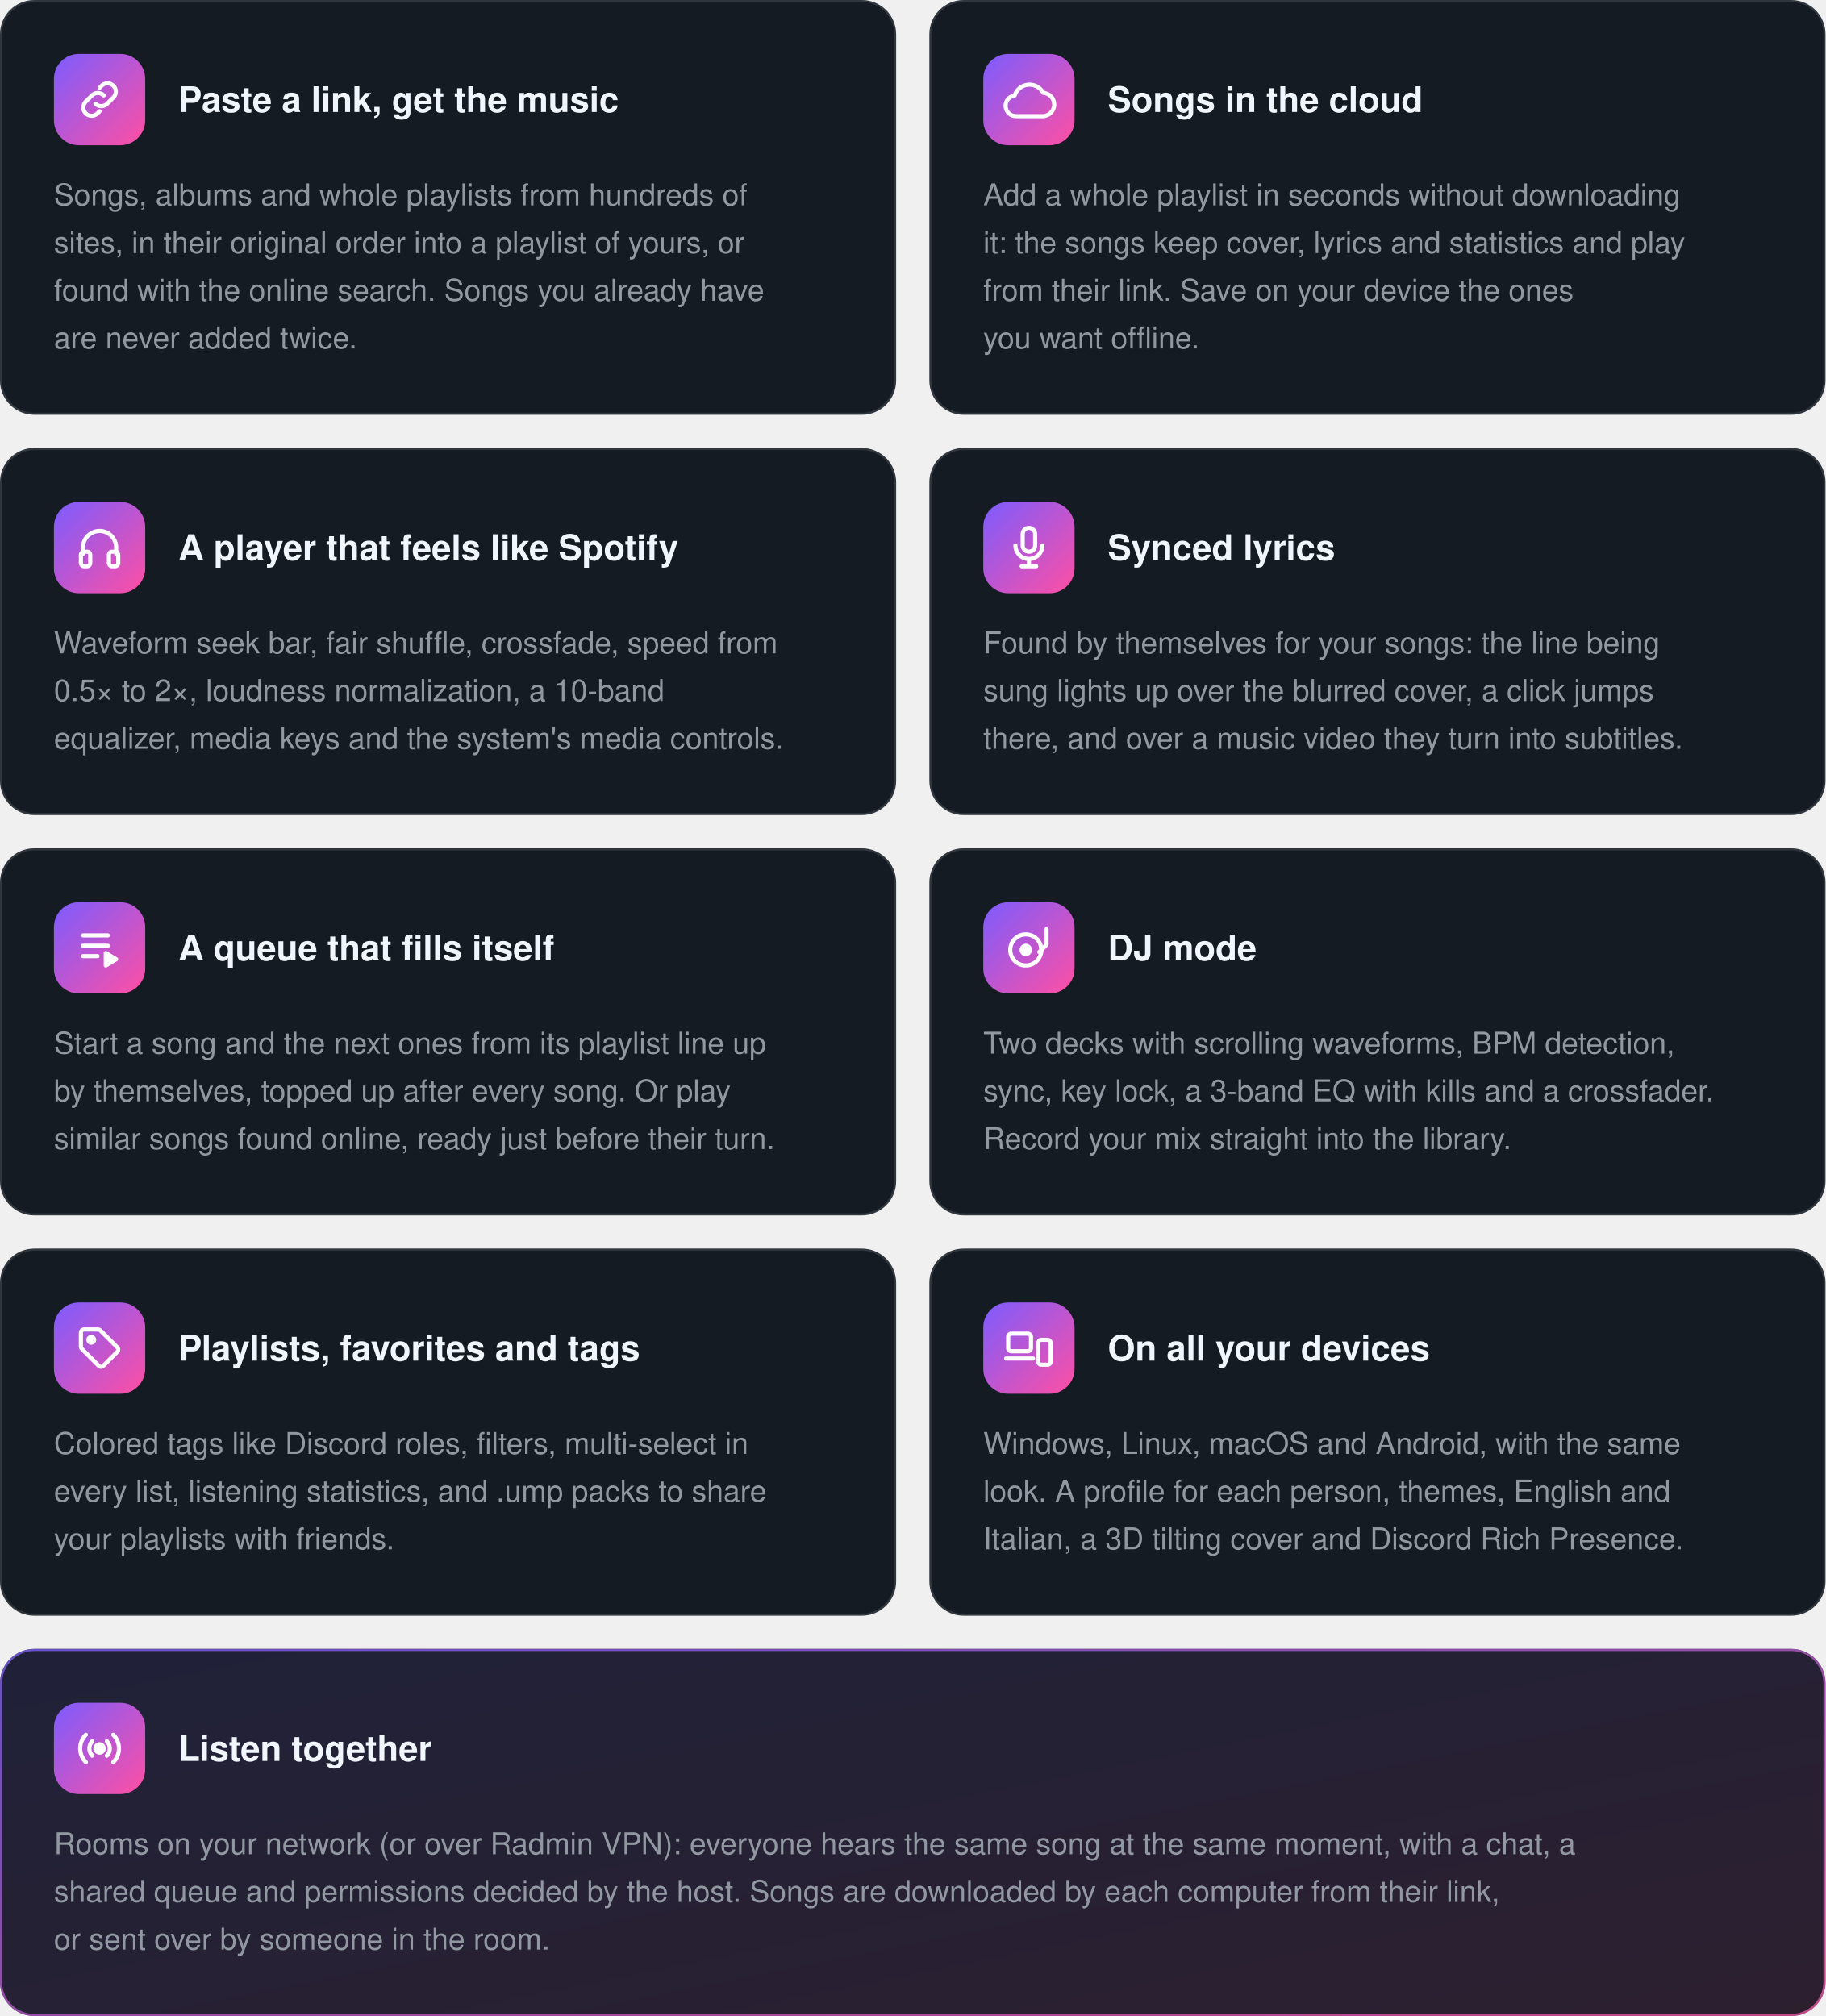
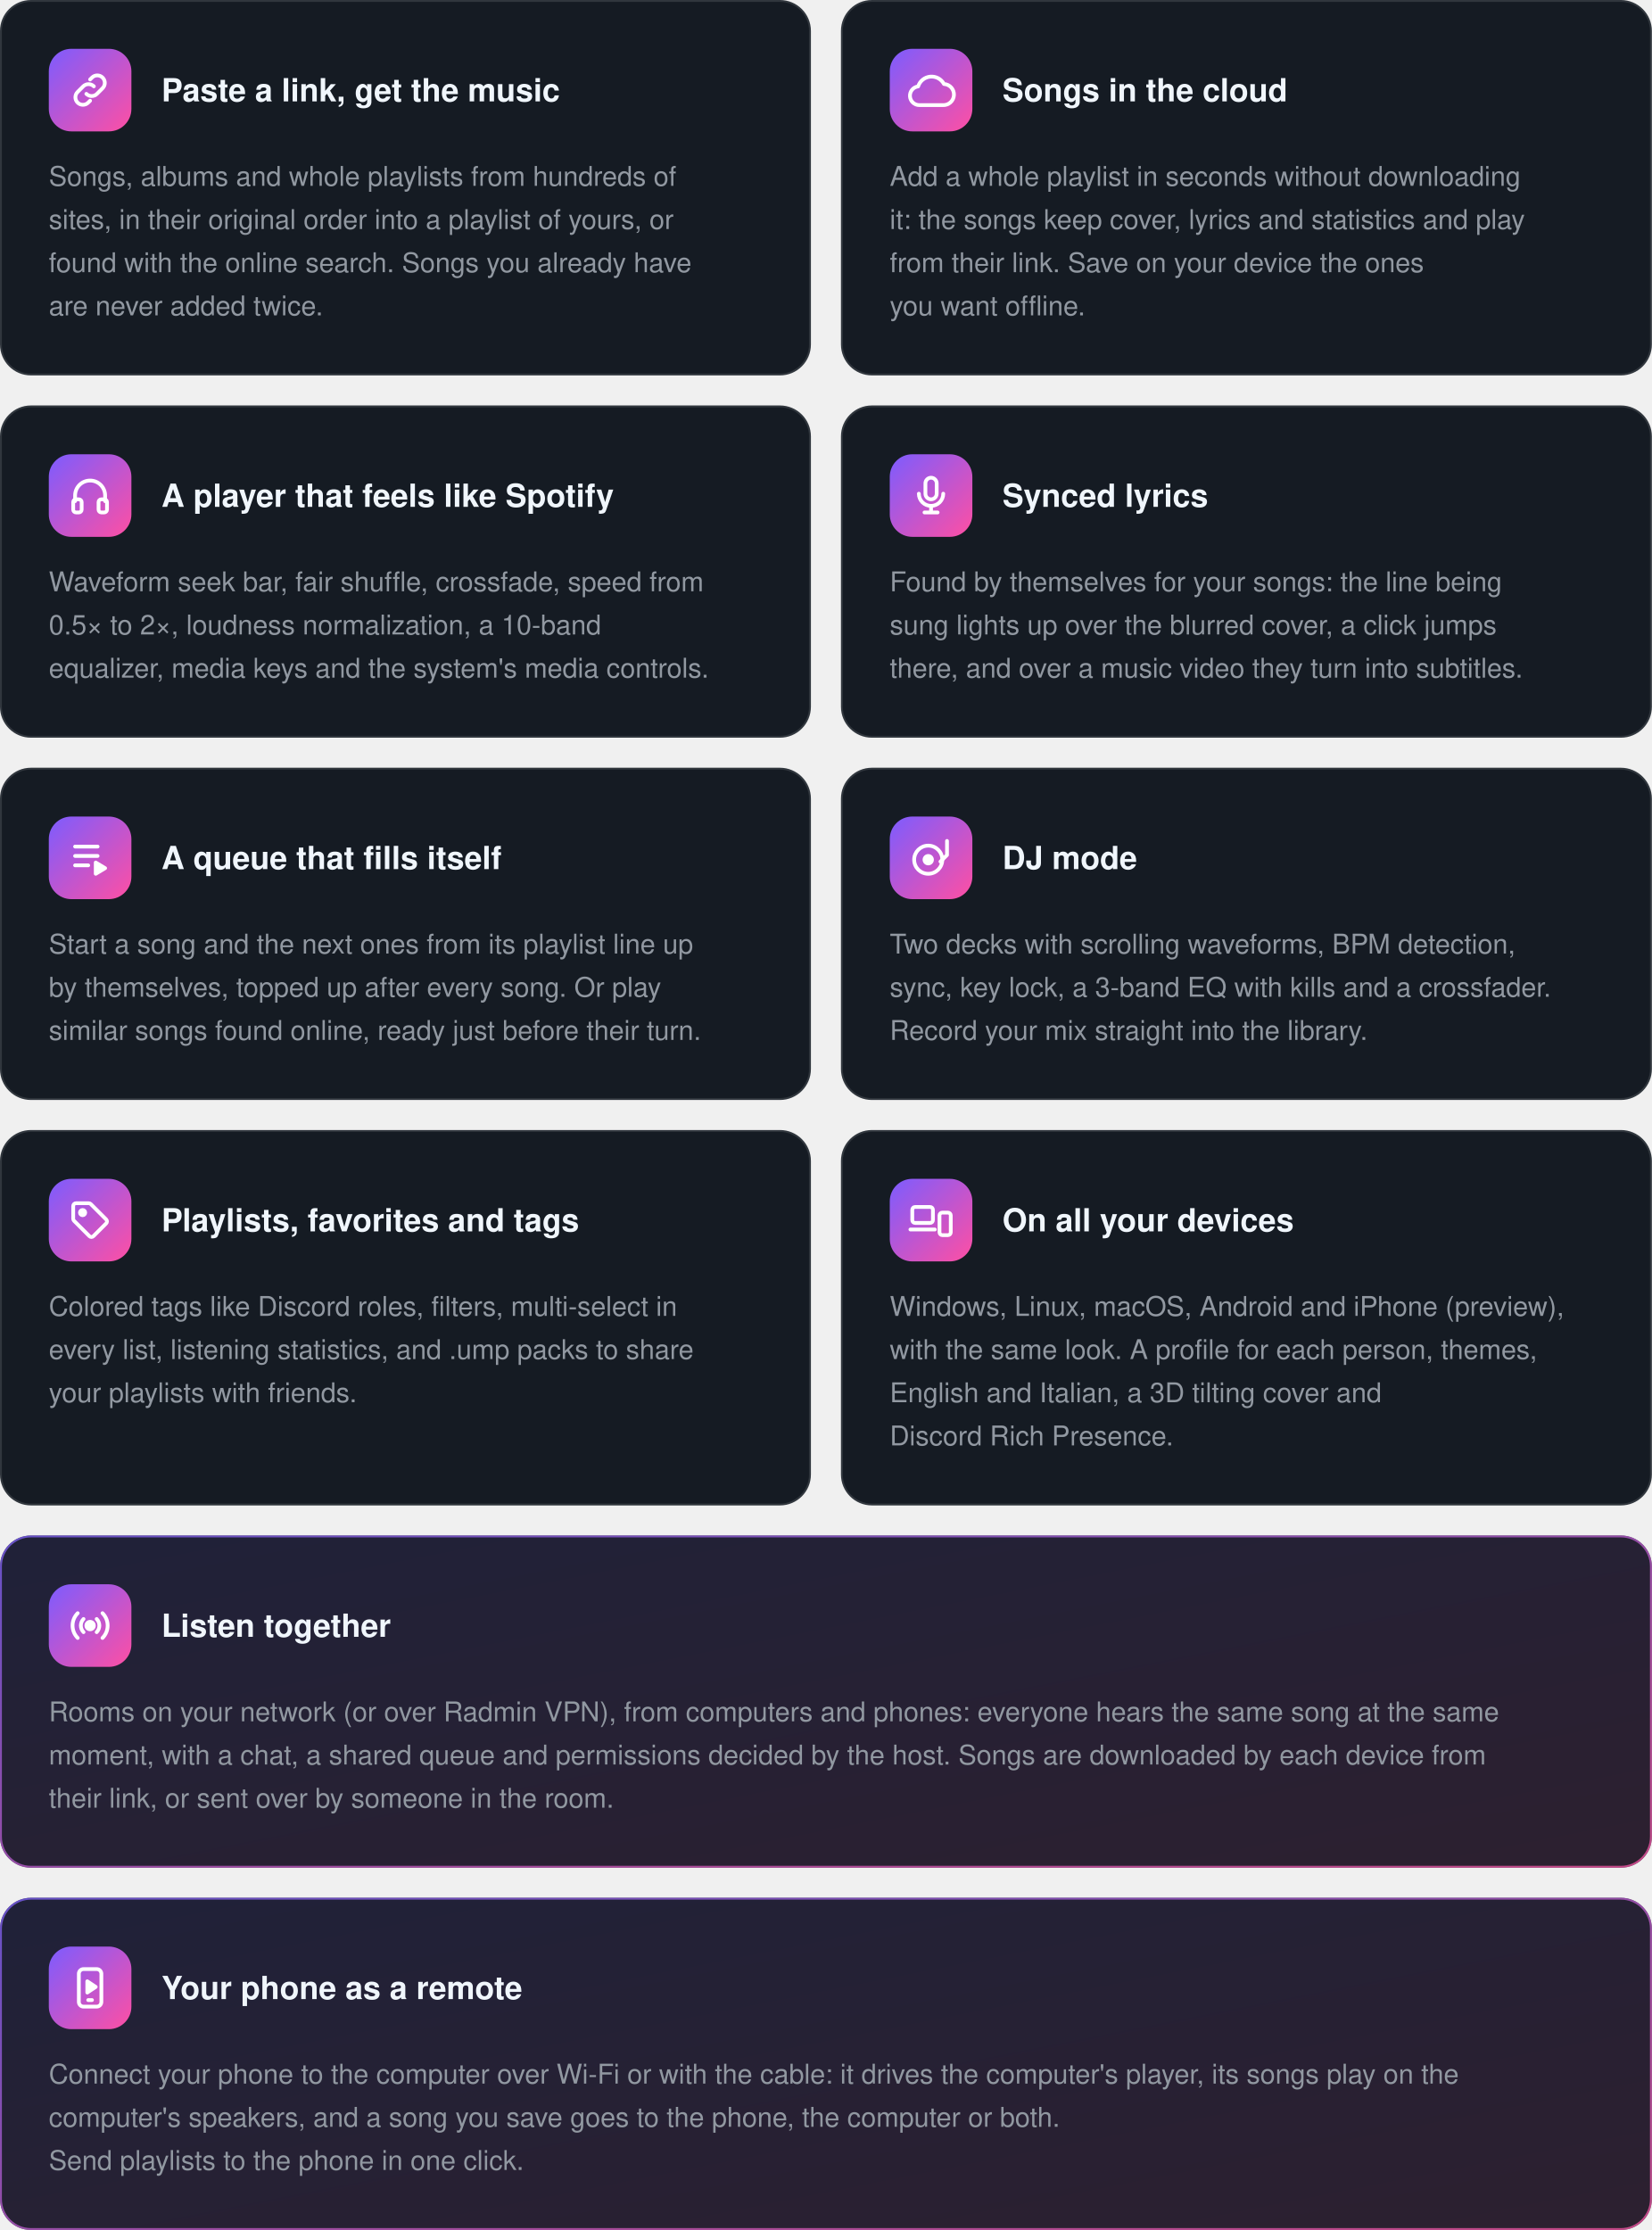
- <svg xmlns="http://www.w3.org/2000/svg" width="880" height="972" viewBox="0 0 880 972" role="img" aria-label="Paste a link, get the music · Songs in the cloud · A player that feels like Spotify · Synced lyrics · A queue that fills itself · DJ mode · Playlists, favorites and tags · On all your devices · Listen together">
+ <svg xmlns="http://www.w3.org/2000/svg" width="880" height="1188" viewBox="0 0 880 1188" role="img" aria-label="Paste a link, get the music · Songs in the cloud · A player that feels like Spotify · Synced lyrics · A queue that fills itself · DJ mode · Playlists, favorites and tags · On all your devices · Listen together · Your phone as a remote">
  <defs>
    <linearGradient id="accent" x1="0" y1="0" x2="1" y2="1">
      <stop offset="0" stop-color="#7C5CFF" />
      <stop offset="1" stop-color="#FF4FA3" />
    </linearGradient>
  </defs>
  <style>
    .title { font: 600 17px 'Segoe UI', -apple-system, BlinkMacSystemFont, 'Helvetica Neue', Helvetica, Arial, sans-serif; fill: #f0f6fc; }
    .body { font: 400 14.5px 'Segoe UI', -apple-system, BlinkMacSystemFont, 'Helvetica Neue', Helvetica, Arial, sans-serif; fill: #9198a1; }
  </style>
  <g transform="translate(0 0)">
    <rect x="0.5" y="0.5" width="431" height="199" rx="16" fill="#151b23" stroke="#30363d" />
    <rect x="26" y="26" width="44" height="44" rx="12" fill="url(#accent)" />
    <g transform="translate(36 36)" fill="none" stroke="#fff" stroke-width="2" stroke-linecap="round" stroke-linejoin="round">
      <path d="M10 14a4 4 0 0 0 5.66 0l3-3a4 4 0 0 0-5.66-5.66l-1 1" />
      <path d="M14 10a4 4 0 0 0-5.66 0l-3 3a4 4 0 0 0 5.66 5.66l1-1" />
    </g>
    <text class="title" x="86" y="54">Paste a link, get the music</text>
    <text class="body" x="26" y="99">
      <tspan x="26" dy="0">Songs, albums and whole playlists from hundreds of</tspan>
      <tspan x="26" dy="23">sites, in their original order into a playlist of yours, or</tspan>
      <tspan x="26" dy="23">found with the online search. Songs you already have</tspan>
      <tspan x="26" dy="23">are never added twice.</tspan>
    </text>
  </g>
  <g transform="translate(448 0)">
    <rect x="0.5" y="0.5" width="431" height="199" rx="16" fill="#151b23" stroke="#30363d" />
    <rect x="26" y="26" width="44" height="44" rx="12" fill="url(#accent)" />
    <g transform="translate(36 36)" fill="none" stroke="#fff" stroke-width="2" stroke-linecap="round" stroke-linejoin="round">
      <path d="M5.75 20a5 5 0 0 1-.63-9.96A7.5 7.5 0 0 1 18.88 8.75a5.63 5.63 0 0 1-.63 11.25z" />
    </g>
    <text class="title" x="86" y="54">Songs in the cloud</text>
    <text class="body" x="26" y="99">
      <tspan x="26" dy="0">Add a whole playlist in seconds without downloading</tspan>
      <tspan x="26" dy="23">it: the songs keep cover, lyrics and statistics and play</tspan>
      <tspan x="26" dy="23">from their link. Save on your device the ones</tspan>
      <tspan x="26" dy="23">you want offline.</tspan>
    </text>
  </g>
  <g transform="translate(0 216)">
    <rect x="0.5" y="0.5" width="431" height="176" rx="16" fill="#151b23" stroke="#30363d" />
    <rect x="26" y="26" width="44" height="44" rx="12" fill="url(#accent)" />
    <g transform="translate(36 36)" fill="none" stroke="#fff" stroke-width="2" stroke-linecap="round" stroke-linejoin="round">
      <path d="M4 15v-3a8 8 0 0 1 16 0v3" />
      <rect x="3" y="14" width="4.5" height="7" rx="1.5" />
      <rect x="16.5" y="14" width="4.5" height="7" rx="1.5" />
    </g>
    <text class="title" x="86" y="54">A player that feels like Spotify</text>
    <text class="body" x="26" y="99">
      <tspan x="26" dy="0">Waveform seek bar, fair shuffle, crossfade, speed from</tspan>
      <tspan x="26" dy="23">0.5× to 2×, loudness normalization, a 10-band</tspan>
      <tspan x="26" dy="23">equalizer, media keys and the system's media controls.</tspan>
    </text>
  </g>
  <g transform="translate(448 216)">
    <rect x="0.5" y="0.5" width="431" height="176" rx="16" fill="#151b23" stroke="#30363d" />
    <rect x="26" y="26" width="44" height="44" rx="12" fill="url(#accent)" />
    <g transform="translate(36 36)" fill="none" stroke="#fff" stroke-width="2" stroke-linecap="round" stroke-linejoin="round">
      <rect x="9" y="2.5" width="6" height="11.5" rx="3" />
      <path d="M5.5 11a6.5 6.5 0 0 0 13 0M12 17.5V21M8.5 21h7" />
    </g>
    <text class="title" x="86" y="54">Synced lyrics</text>
    <text class="body" x="26" y="99">
      <tspan x="26" dy="0">Found by themselves for your songs: the line being</tspan>
      <tspan x="26" dy="23">sung lights up over the blurred cover, a click jumps</tspan>
      <tspan x="26" dy="23">there, and over a music video they turn into subtitles.</tspan>
    </text>
  </g>
  <g transform="translate(0 409)">
    <rect x="0.5" y="0.5" width="431" height="176" rx="16" fill="#151b23" stroke="#30363d" />
    <rect x="26" y="26" width="44" height="44" rx="12" fill="url(#accent)" />
    <g transform="translate(36 36)" fill="none" stroke="#fff" stroke-width="2" stroke-linecap="round" stroke-linejoin="round">
      <path d="M4 6h12M4 11h12M4 16h7" />
      <path d="M15 14.5v6l5-3z" fill="#fff" />
    </g>
    <text class="title" x="86" y="54">A queue that fills itself</text>
    <text class="body" x="26" y="99">
      <tspan x="26" dy="0">Start a song and the next ones from its playlist line up</tspan>
      <tspan x="26" dy="23">by themselves, topped up after every song. Or play</tspan>
      <tspan x="26" dy="23">similar songs found online, ready just before their turn.</tspan>
    </text>
  </g>
  <g transform="translate(448 409)">
    <rect x="0.5" y="0.5" width="431" height="176" rx="16" fill="#151b23" stroke="#30363d" />
    <rect x="26" y="26" width="44" height="44" rx="12" fill="url(#accent)" />
    <g transform="translate(36 36)" fill="none" stroke="#fff" stroke-width="2" stroke-linecap="round" stroke-linejoin="round">
      <circle cx="10.5" cy="13" r="7.5" />
      <circle cx="10.5" cy="13" r="2" fill="#fff" />
      <path d="M20.5 3v7.5l-3.5 3.5" />
    </g>
    <text class="title" x="86" y="54">DJ mode</text>
    <text class="body" x="26" y="99">
      <tspan x="26" dy="0">Two decks with scrolling waveforms, BPM detection,</tspan>
      <tspan x="26" dy="23">sync, key lock, a 3-band EQ with kills and a crossfader.</tspan>
      <tspan x="26" dy="23">Record your mix straight into the library.</tspan>
    </text>
  </g>
  <g transform="translate(0 602)">
-     <rect x="0.5" y="0.5" width="431" height="176" rx="16" fill="#151b23" stroke="#30363d" />
+     <rect x="0.5" y="0.5" width="431" height="199" rx="16" fill="#151b23" stroke="#30363d" />
    <rect x="26" y="26" width="44" height="44" rx="12" fill="url(#accent)" />
    <g transform="translate(36 36)" fill="none" stroke="#fff" stroke-width="2" stroke-linecap="round" stroke-linejoin="round">
      <path d="M3 4.5v6.8a1.5 1.5 0 0 0 .44 1.06l8.2 8.2a1.5 1.5 0 0 0 2.12 0l6.8-6.8a1.5 1.5 0 0 0 0-2.12l-8.2-8.2A1.5 1.5 0 0 0 11.3 3H4.5A1.5 1.5 0 0 0 3 4.5z" />
      <circle cx="8" cy="8" r="1.4" fill="#fff" />
    </g>
    <text class="title" x="86" y="54">Playlists, favorites and tags</text>
    <text class="body" x="26" y="99">
      <tspan x="26" dy="0">Colored tags like Discord roles, filters, multi-select in</tspan>
      <tspan x="26" dy="23">every list, listening statistics, and .ump packs to share</tspan>
      <tspan x="26" dy="23">your playlists with friends.</tspan>
    </text>
  </g>
  <g transform="translate(448 602)">
-     <rect x="0.5" y="0.5" width="431" height="176" rx="16" fill="#151b23" stroke="#30363d" />
+     <rect x="0.5" y="0.5" width="431" height="199" rx="16" fill="#151b23" stroke="#30363d" />
    <rect x="26" y="26" width="44" height="44" rx="12" fill="url(#accent)" />
    <g transform="translate(36 36)" fill="none" stroke="#fff" stroke-width="2" stroke-linecap="round" stroke-linejoin="round">
      <rect x="2" y="5" width="11" height="8.5" rx="1.5" />
      <path d="M1 17h13" />
      <rect x="16.5" y="8" width="6" height="12" rx="1.5" />
    </g>
    <text class="title" x="86" y="54">On all your devices</text>
    <text class="body" x="26" y="99">
-       <tspan x="26" dy="0">Windows, Linux, macOS and Android, with the same</tspan>
-       <tspan x="26" dy="23">look. A profile for each person, themes, English and</tspan>
-       <tspan x="26" dy="23">Italian, a 3D tilting cover and Discord Rich Presence.</tspan>
+       <tspan x="26" dy="0">Windows, Linux, macOS, Android and iPhone (preview),</tspan>
+       <tspan x="26" dy="23">with the same look. A profile for each person, themes,</tspan>
+       <tspan x="26" dy="23">English and Italian, a 3D tilting cover and</tspan>
+       <tspan x="26" dy="23">Discord Rich Presence.</tspan>
    </text>
  </g>
-   <g transform="translate(0 795)">
+   <g transform="translate(0 818)">
    <rect x="0.5" y="0.5" width="879" height="176" rx="16" fill="#151b23" stroke="#30363d" />
    <rect x="0.5" y="0.5" width="879" height="176" rx="16" fill="url(#accent)" fill-opacity="0.1" stroke="url(#accent)" stroke-opacity="0.7" />
    <rect x="26" y="26" width="44" height="44" rx="12" fill="url(#accent)" />
    <g transform="translate(36 36)" fill="none" stroke="#fff" stroke-width="2" stroke-linecap="round" stroke-linejoin="round">
      <circle cx="12" cy="12" r="2" fill="#fff" />
      <path d="M8.5 8.5a5 5 0 0 0 0 7M15.5 8.5a5 5 0 0 1 0 7M5.4 5.4a9.3 9.3 0 0 0 0 13.2M18.6 5.4a9.3 9.3 0 0 1 0 13.2" />
    </g>
    <text class="title" x="86" y="54">Listen together</text>
    <text class="body" x="26" y="99">
-       <tspan x="26" dy="0">Rooms on your network (or over Radmin VPN): everyone hears the same song at the same moment, with a chat, a</tspan>
-       <tspan x="26" dy="23">shared queue and permissions decided by the host. Songs are downloaded by each computer from their link,</tspan>
-       <tspan x="26" dy="23">or sent over by someone in the room.</tspan>
+       <tspan x="26" dy="0">Rooms on your network (or over Radmin VPN), from computers and phones: everyone hears the same song at the same</tspan>
+       <tspan x="26" dy="23">moment, with a chat, a shared queue and permissions decided by the host. Songs are downloaded by each device from</tspan>
+       <tspan x="26" dy="23">their link, or sent over by someone in the room.</tspan>
+     </text>
+   </g>
+   <g transform="translate(0 1011)">
+     <rect x="0.5" y="0.5" width="879" height="176" rx="16" fill="#151b23" stroke="#30363d" />
+     <rect x="0.5" y="0.5" width="879" height="176" rx="16" fill="url(#accent)" fill-opacity="0.1" stroke="url(#accent)" stroke-opacity="0.7" />
+     <rect x="26" y="26" width="44" height="44" rx="12" fill="url(#accent)" />
+     <g transform="translate(36 36)" fill="none" stroke="#fff" stroke-width="2" stroke-linecap="round" stroke-linejoin="round">
+       <rect x="6" y="2" width="12" height="20" rx="2.5" />
+       <path d="M10.5 8.5v6l4.5-3z" fill="#fff" />
+       <path d="M11 18.5h2" />
+     </g>
+     <text class="title" x="86" y="54">Your phone as a remote</text>
+     <text class="body" x="26" y="99">
+       <tspan x="26" dy="0">Connect your phone to the computer over Wi-Fi or with the cable: it drives the computer's player, its songs play on the</tspan>
+       <tspan x="26" dy="23">computer's speakers, and a song you save goes to the phone, the computer or both.</tspan>
+       <tspan x="26" dy="23">Send playlists to the phone in one click.</tspan>
    </text>
  </g>
</svg>
